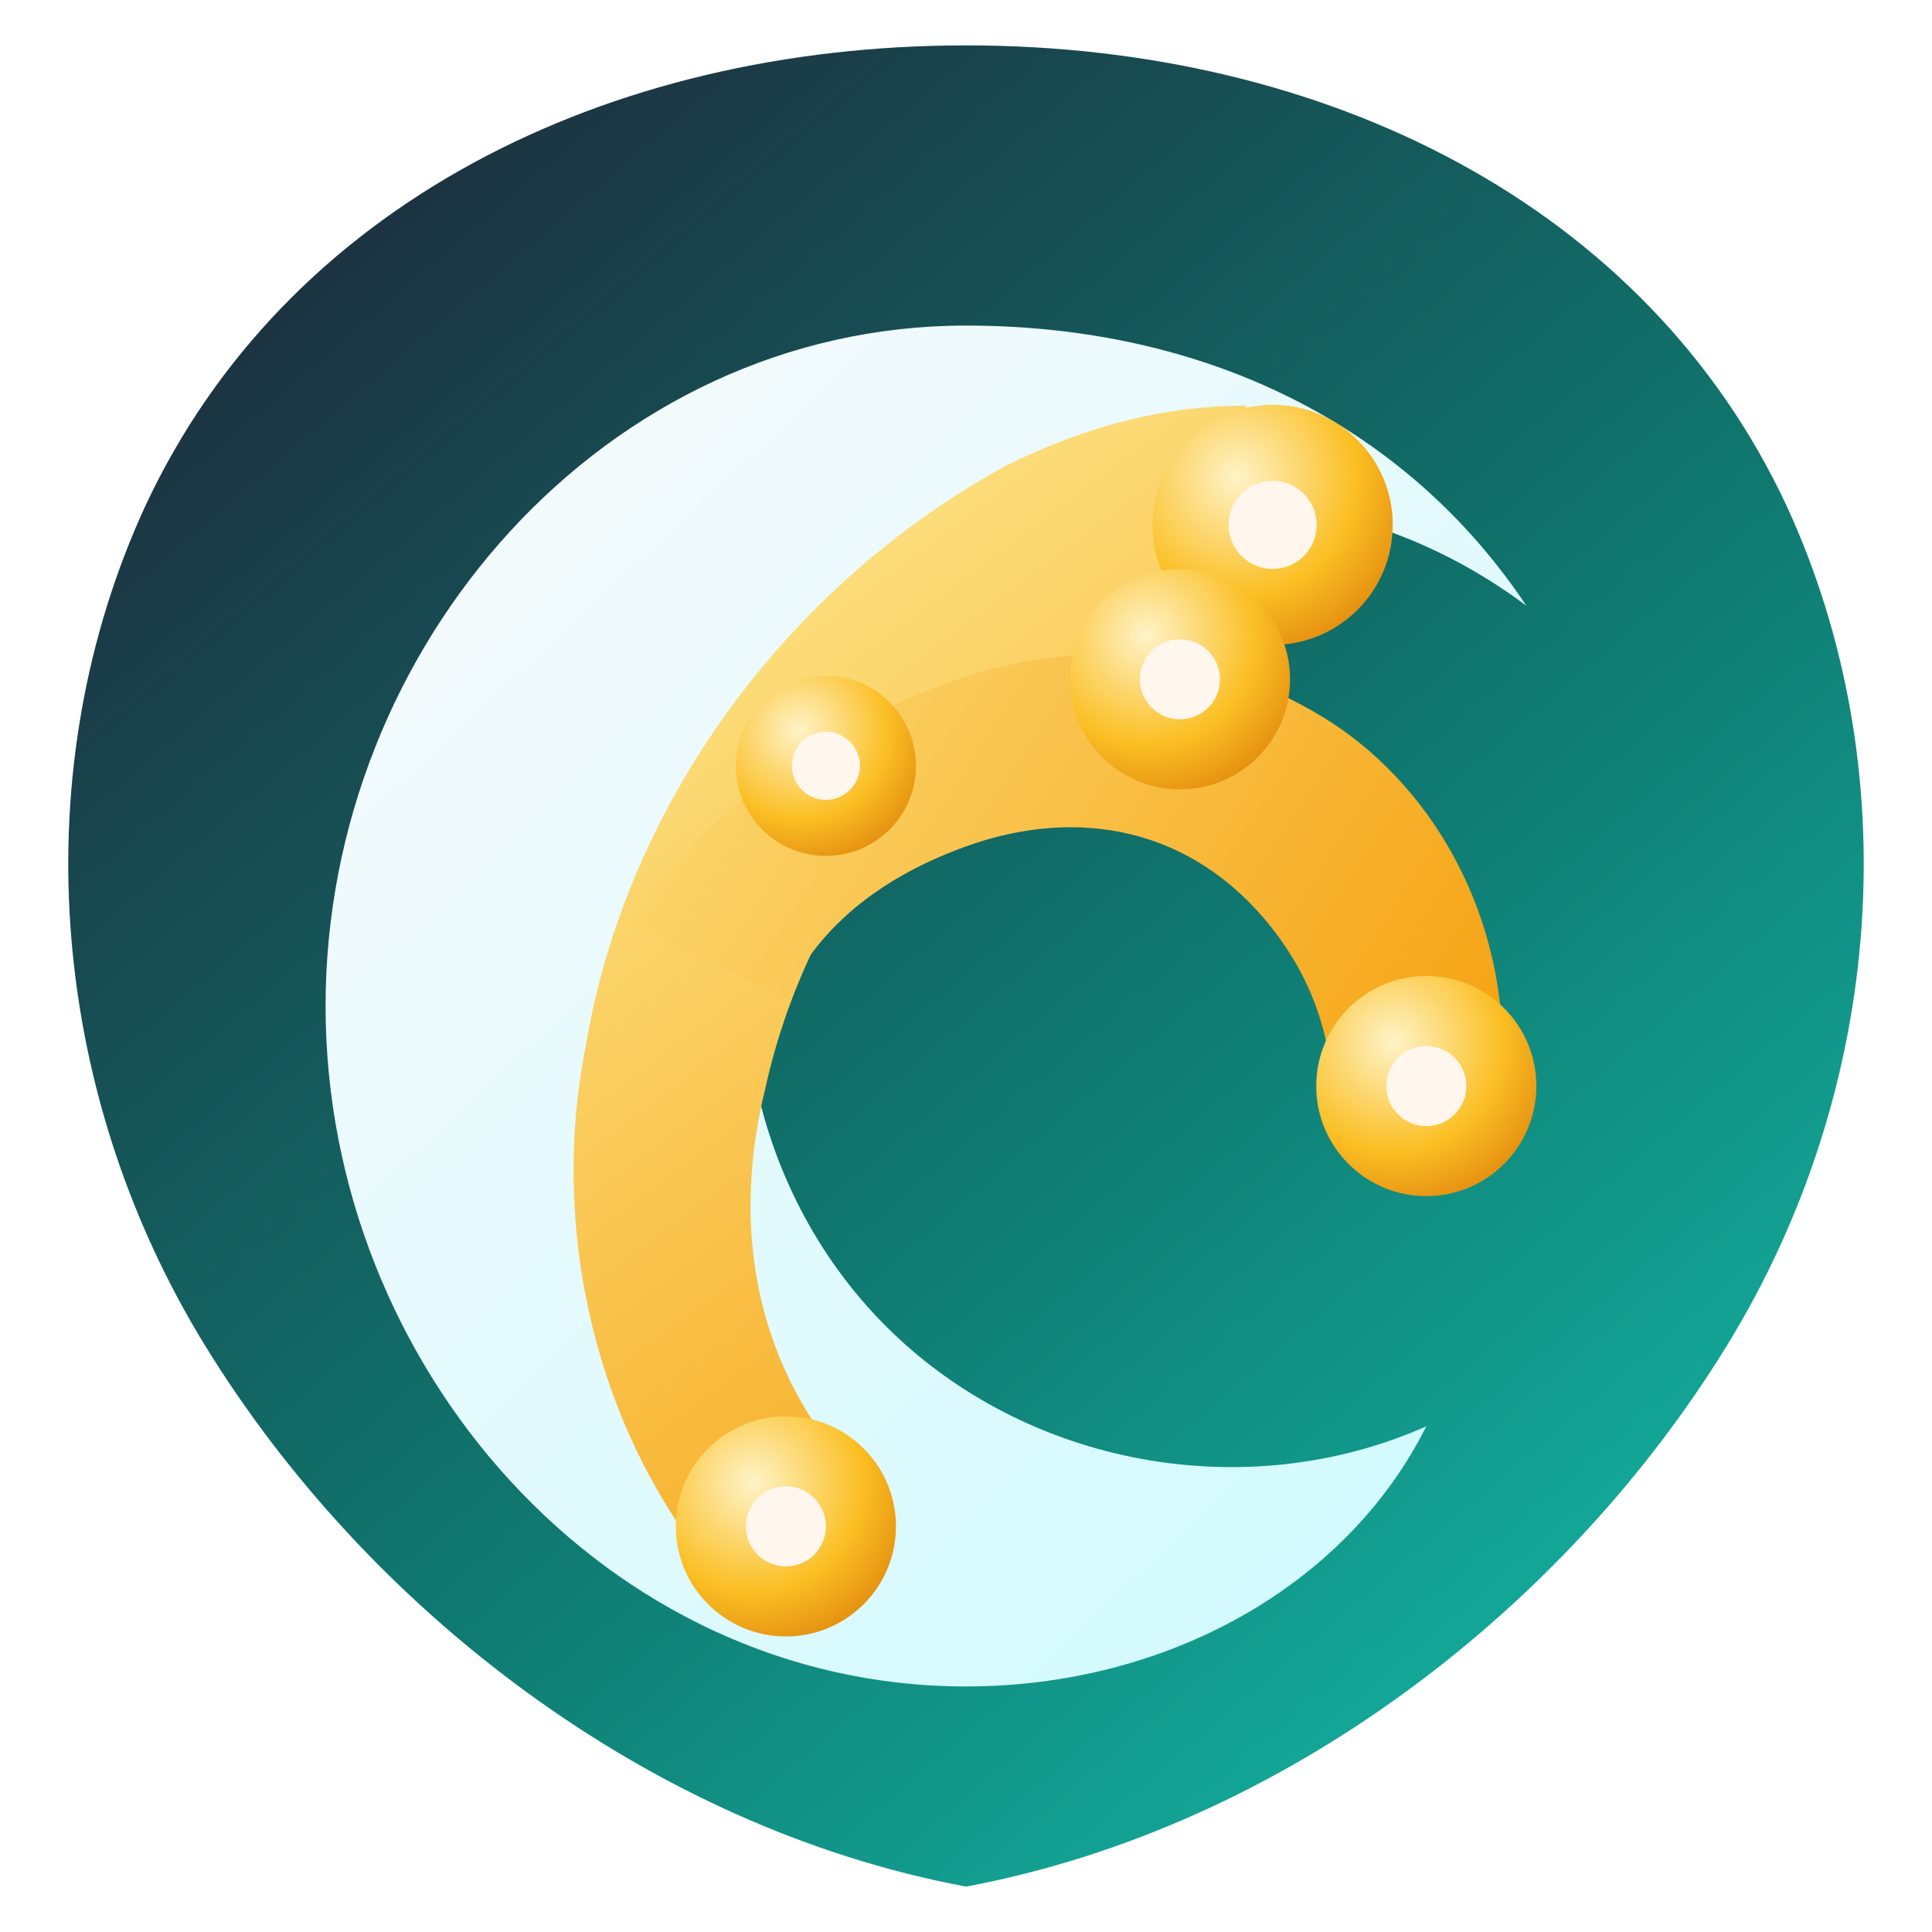
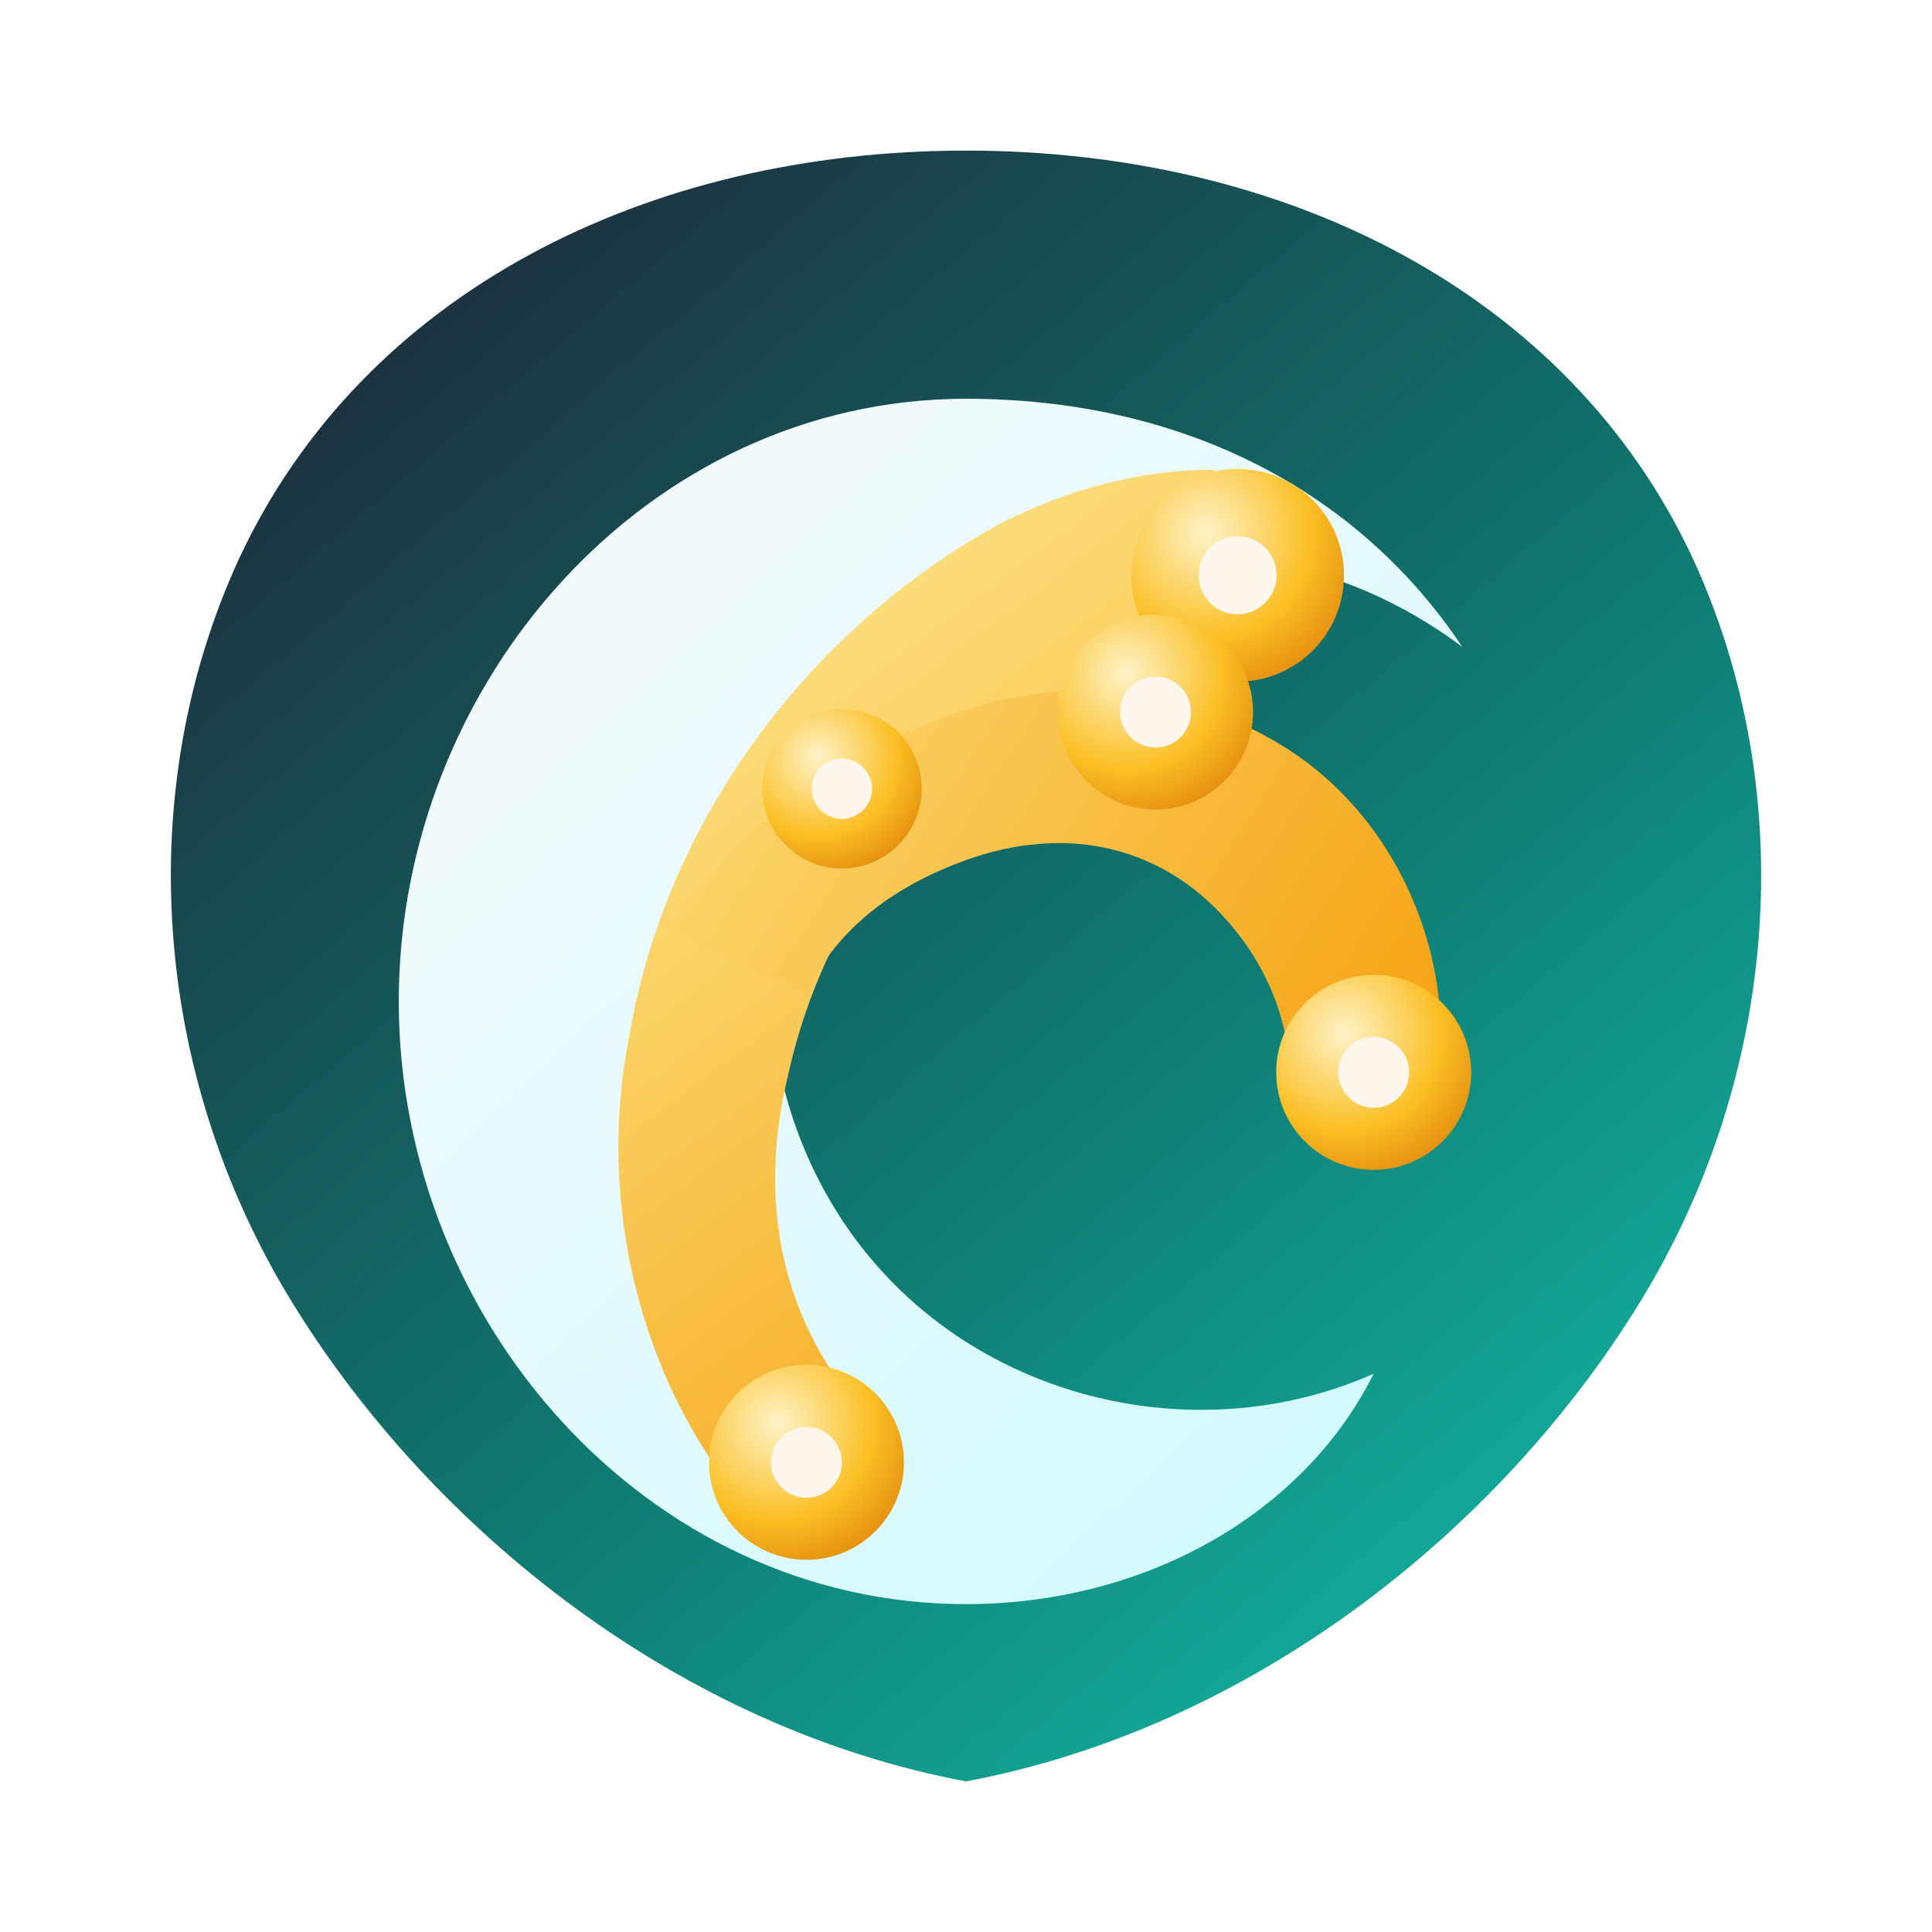
<svg xmlns="http://www.w3.org/2000/svg" xmlns:xlink="http://www.w3.org/1999/xlink" width="108" height="108" viewBox="0 0 108 108" version="1.1" id="svg66">
  <defs id="defs26">
    <linearGradient id="bgGrad" x1="18" y1="12" x2="90" y2="96" gradientUnits="userSpaceOnUse">
      <stop offset="0" stop-color="#1E293B" id="stop2" />
      <stop offset="0.55" stop-color="#0F766E" id="stop4" />
      <stop offset="1" stop-color="#14B8A6" id="stop6" />
    </linearGradient>
    <linearGradient id="ringGrad" x1="26" y1="24" x2="82" y2="84" gradientUnits="userSpaceOnUse">
      <stop offset="0" stop-color="#F8FAFC" id="stop9" />
      <stop offset="1" stop-color="#CFFAFE" id="stop11" />
    </linearGradient>
    <linearGradient id="lineGrad" x1="38" y1="30" x2="74" y2="78" gradientUnits="userSpaceOnUse">
      <stop offset="0" stop-color="#FDE68A" id="stop14" />
      <stop offset="1" stop-color="#F59E0B" id="stop16" />
    </linearGradient>
    <radialGradient id="nodeGrad" cx="0.35" cy="0.3" r="0.9">
      <stop offset="0" stop-color="#FEF3C7" id="stop19" />
      <stop offset="0.55" stop-color="#FBBF24" id="stop21" />
      <stop offset="1" stop-color="#D97706" id="stop23" />
    </radialGradient>
    <linearGradient xlink:href="#lineGrad" id="linearGradient374" gradientUnits="userSpaceOnUse" x1="38" y1="30" x2="74" y2="78" gradientTransform="translate(-2,4)" />
    <radialGradient xlink:href="#nodeGrad" id="radialGradient376" cx="68.2" cy="30.6" r="10.8" fx="68.2" fy="30.6" gradientUnits="userSpaceOnUse" />
    <radialGradient xlink:href="#nodeGrad" id="radialGradient447" cx="64.35" cy="35.8" r="9.9" fx="64.35" fy="35.8" gradientUnits="userSpaceOnUse" />
    <linearGradient xlink:href="#lineGrad" id="linearGradient491" gradientUnits="userSpaceOnUse" x1="38" y1="30" x2="74" y2="78" gradientTransform="rotate(-19.92004,64.78351,75.58257)" />
    <radialGradient xlink:href="#nodeGrad" id="radialGradient499" cx="81.35" cy="61.8" r="9.9" fx="81.35" fy="61.8" gradientUnits="userSpaceOnUse" />
-     <radialGradient xlink:href="#nodeGrad" id="radialGradient501" cx="43.35" cy="79.8" r="9.9" fx="43.35" fy="79.8" gradientUnits="userSpaceOnUse" gradientTransform="matrix(1.118752,0,0,1.118752,-6.412631,-6.412631)" />
-     <radialGradient xlink:href="#nodeGrad" id="radialGradient503" cx="45.65" cy="42.2" r="8.1" fx="45.65" fy="42.2" gradientUnits="userSpaceOnUse" gradientTransform="matrix(1.118752,0,0,1.118752,-6.412631,-6.412631)" />
+     <radialGradient xlink:href="#nodeGrad" id="radialGradient501" cx="43.35" cy="79.8" r="9.9" fx="43.35" fy="79.8" gradientUnits="userSpaceOnUse" gradientTransform="matrix(0.9908957,0,0,0.9908957,0.4916282,0.4916282)" />
+     <radialGradient xlink:href="#nodeGrad" id="radialGradient503" cx="45.65" cy="42.2" r="8.1" fx="45.65" fy="42.2" gradientUnits="userSpaceOnUse" gradientTransform="matrix(0.9908957,0,0,0.9908957,0.4916282,0.4916282)" />
  </defs>
-   <g id="g30" transform="matrix(1.118752,0,0,1.118752,-6.412631,-6.412631)">
+   <g id="g30" transform="matrix(0.9908957,0,0,0.9908957,0.4916282,0.4916282)">
    <path d="m 54,8 c 18,0 34,8 41,23 6,13 5,29 -3,42 C 84,86 70,97 54,100 38,97 24,86 16,73 8,60 7,44 13,31 20,16 36,8 54,8 Z" fill="url(#bgGrad)" id="path28" style="fill:url(#bgGrad)" />
  </g>
-   <g id="g34" transform="matrix(1.118752,0,0,1.118752,-6.412631,-6.412631)">
+   <g id="g34" transform="matrix(0.9908957,0,0,0.9908957,0.4916282,0.4916282)">
    <path d="m 54,22 c 12,0 22,5 28,14 -4,-3 -9,-5 -14,-5 -10,0 -19,5 -23,14 -4,9 -2,20 5,27 7,7 18,9 27,5 C 73,85 64,90 54,90 36,90 22,74 22,56 22,38 36,22 54,22 Z" fill="url(#ringGrad)" id="path32" style="fill:url(#ringGrad)" />
  </g>
-   <g id="g40" transform="matrix(1.118752,0,0,1.118752,-6.412631,-6.412631)">
+   <g id="g40" transform="matrix(0.9908957,0,0,0.9908957,0.4916282,0.4916282)">
    <path d="m 68,37 c -3,0 -6,1 -8,2 -8,4 -14,12 -16,21 -2,8 0,15 5,20 l -6,6 C 36,79 33,68 35,58 37,46 45,35 56,29 c 4,-2 8,-3 12,-3 z" fill="url(#lineGrad)" id="path36" style="fill:url(#linearGradient374)" />
    <path d="m 53.123,39.834 c 6.581,-2.385 13.244,-1.609 18.709,1.729 5.464,3.338 8.789,9.578 8.953,15.901 l -8.462,3.066 c -0.082,-3.161 -1.104,-5.982 -3.066,-8.462 -3.925,-4.96 -9.648,-6.077 -15.289,-4.032 -3.761,1.363 -7.181,3.666 -8.979,7.508 L 37.304,51.949 c 3.338,-5.464 9.238,-9.73 15.819,-12.114 z" fill="url(#lineGrad)" id="path38" style="fill:url(#linearGradient491)" />
  </g>
-   <circle cx="43.931" cy="85.325" r="6.153" fill="url(#nodeGrad)" id="circle48" style="fill:url(#radialGradient501);stroke-width:1.119" />
-   <circle cx="46.169" cy="42.812" r="5.034" fill="url(#nodeGrad)" id="circle50" style="fill:url(#radialGradient503);stroke-width:1.119" />
-   <g id="g433" transform="matrix(1.118752,0,0,1.118752,-7.169253,-7.577819)">
+   <circle cx="45.082" cy="81.745" r="5.45" fill="url(#nodeGrad)" id="circle48" style="fill:url(#radialGradient501);stroke-width:0.991" />
+   <circle cx="47.064" cy="44.091" r="4.459" fill="url(#nodeGrad)" id="circle50" style="fill:url(#radialGradient503);stroke-width:0.991" />
+   <g id="g433" transform="matrix(0.9908957,0,0,0.9908957,-0.1785236,-0.5403959)">
    <circle cx="70" cy="33" r="6" fill="url(#nodeGrad)" id="circle42" style="fill:url(#radialGradient376)" />
    <circle cx="70" cy="33" r="2.2" fill="#fff7ed" id="circle54" />
  </g>
-   <g id="g443" transform="matrix(1.118752,0,0,1.118752,-7.876564,-4.540305)">
+   <g id="g443" transform="matrix(0.9908957,0,0,0.9908957,-0.8049989,2.149975)">
    <g id="g438">
      <circle cx="66" cy="38" r="5.5" fill="url(#nodeGrad)" id="circle44" style="fill:url(#radialGradient447)" />
      <circle cx="66" cy="38" r="2" fill="#fff7ed" id="circle56" />
    </g>
  </g>
-   <g id="g520" transform="matrix(1.118752,0,0,1.118752,-13.12514,-10.88764)">
+   <g id="g520" transform="matrix(0.9908957,0,0,0.9908957,-5.453746,-3.471955)">
    <circle cx="83" cy="64" r="5.5" fill="url(#nodeGrad)" id="circle46" style="fill:url(#radialGradient499)" />
    <circle cx="83" cy="64" r="2" fill="#fff7ed" id="circle58" />
  </g>
-   <circle cx="43.931" cy="85.325" r="2.238" fill="#fff7ed" id="circle60" style="stroke-width:1.119" />
-   <circle cx="46.169" cy="42.812" r="1.902" fill="#fff7ed" id="circle62" style="stroke-width:1.119" />
+   <circle cx="45.082" cy="81.745" r="1.982" fill="#fff7ed" id="circle60" style="stroke-width:0.991" />
+   <circle cx="47.064" cy="44.091" r="1.685" fill="#fff7ed" id="circle62" style="stroke-width:0.991" />
</svg>
